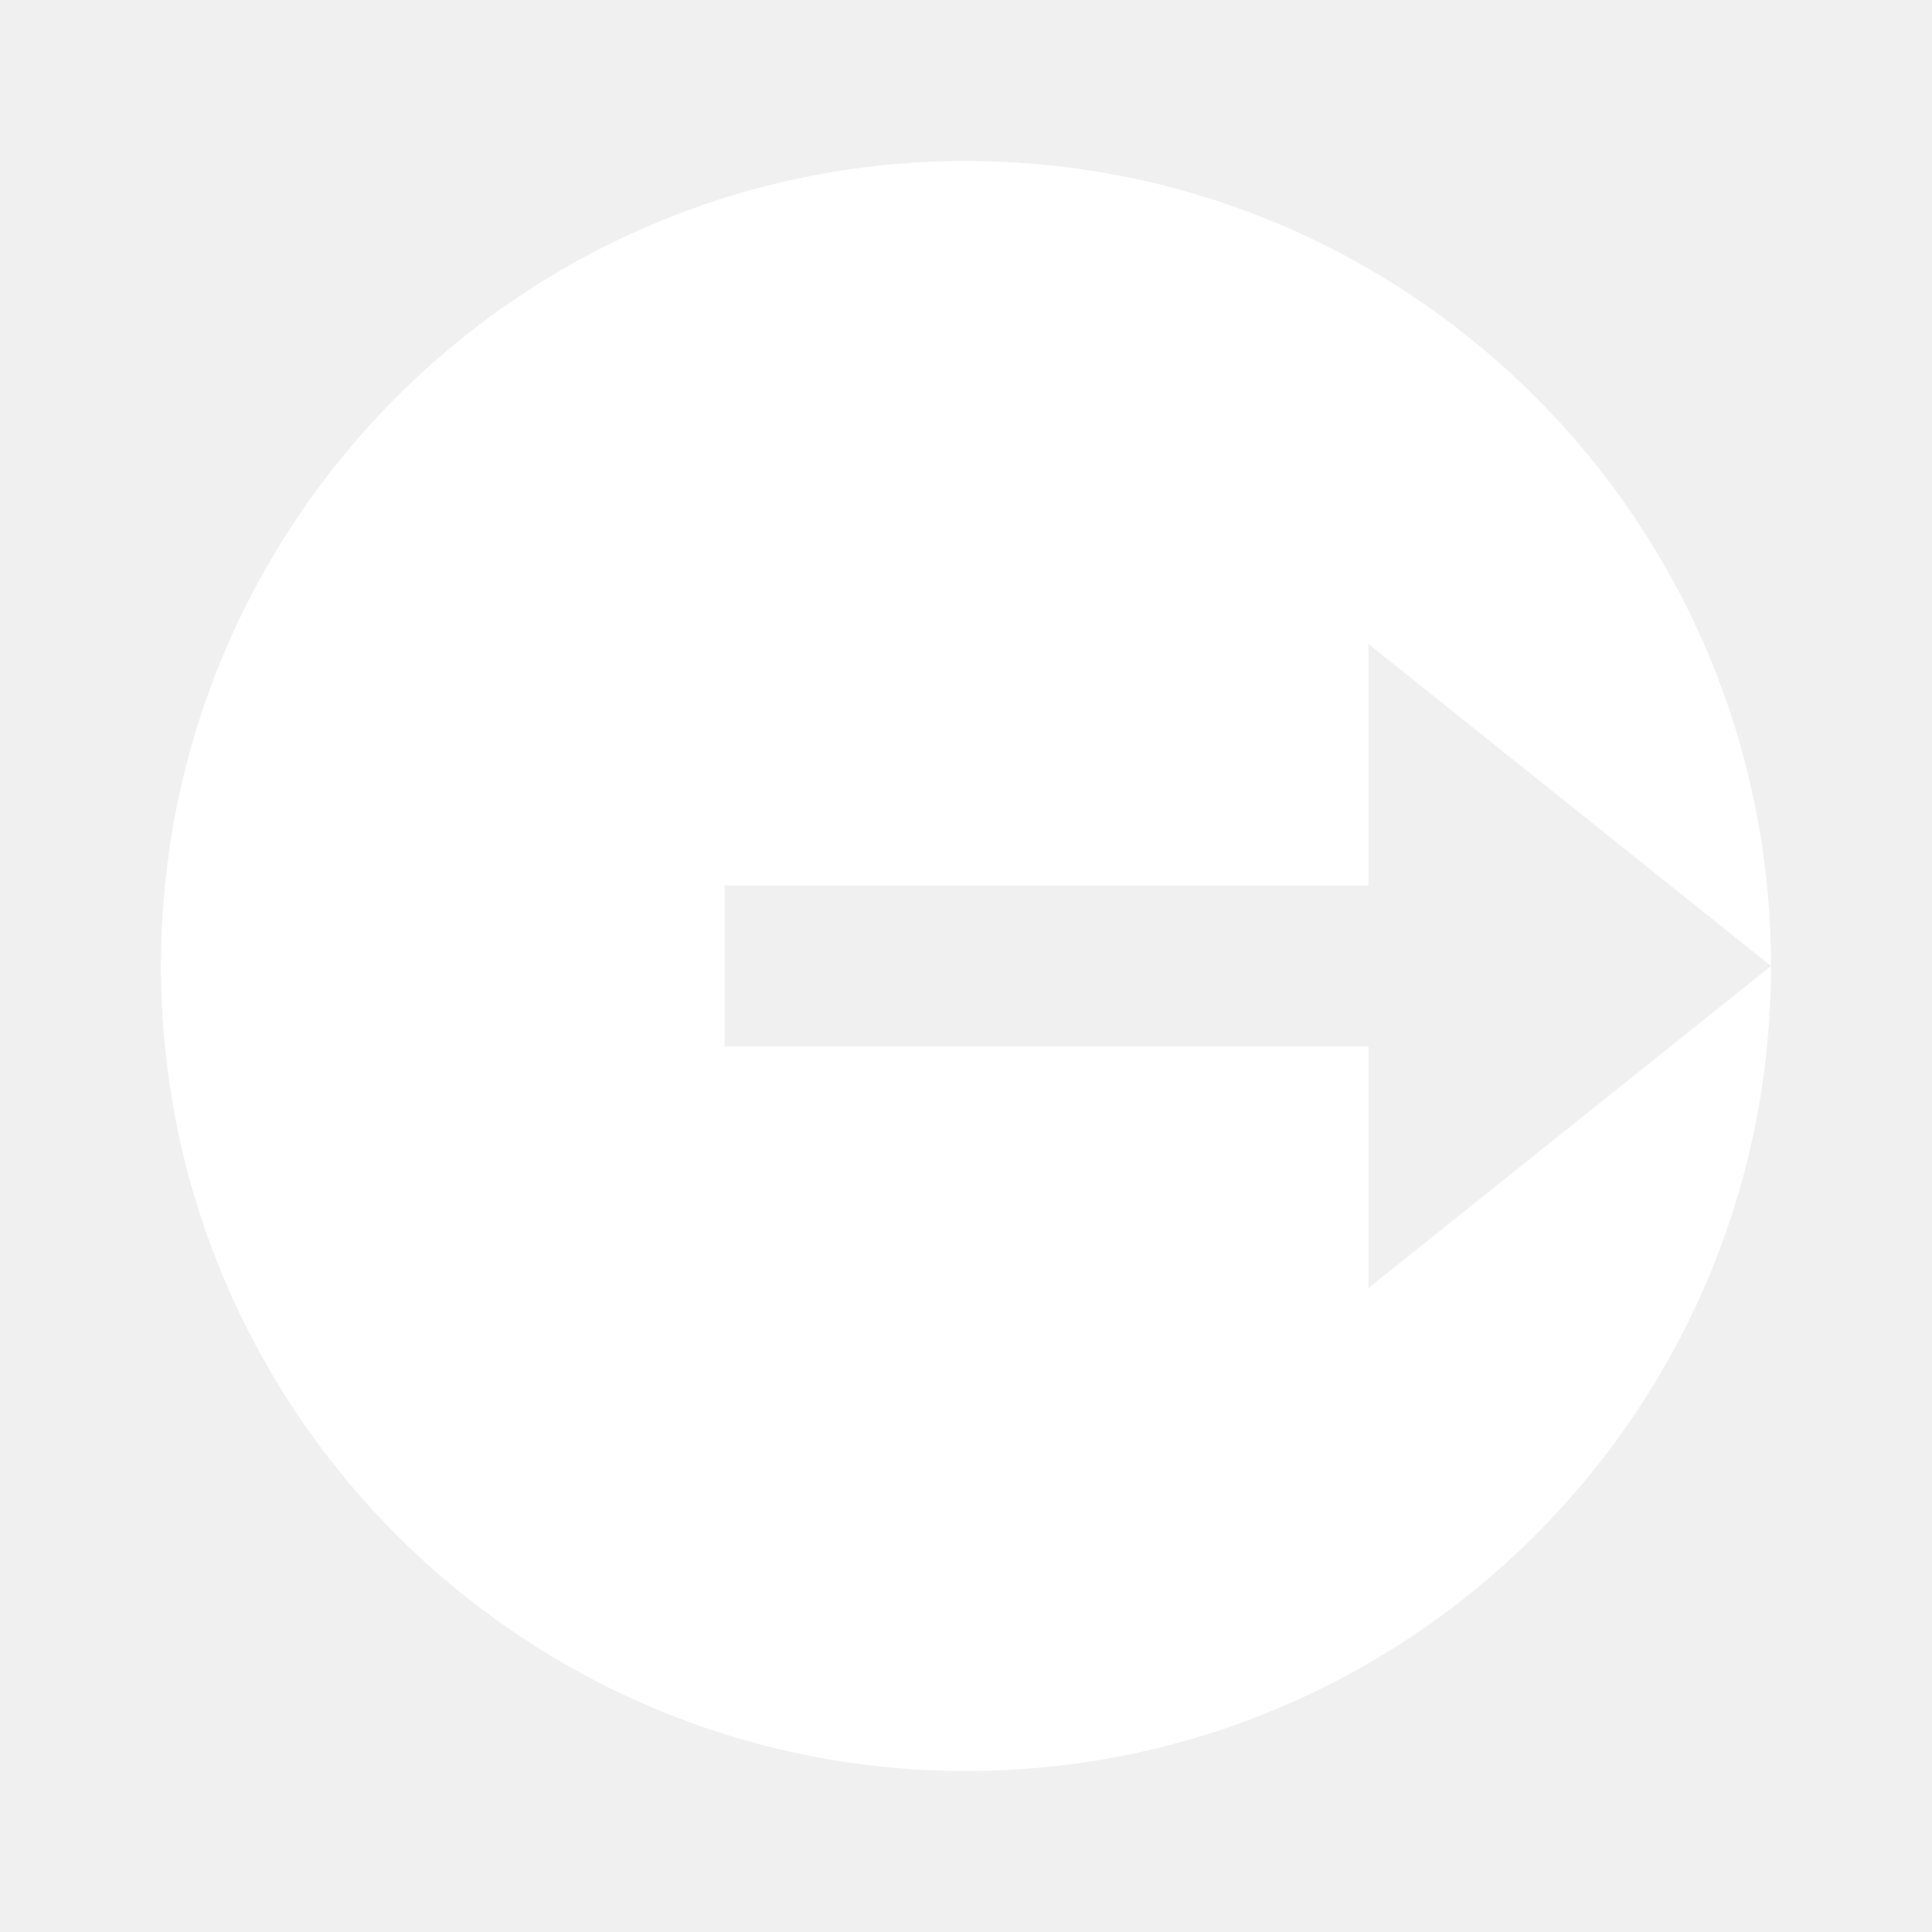
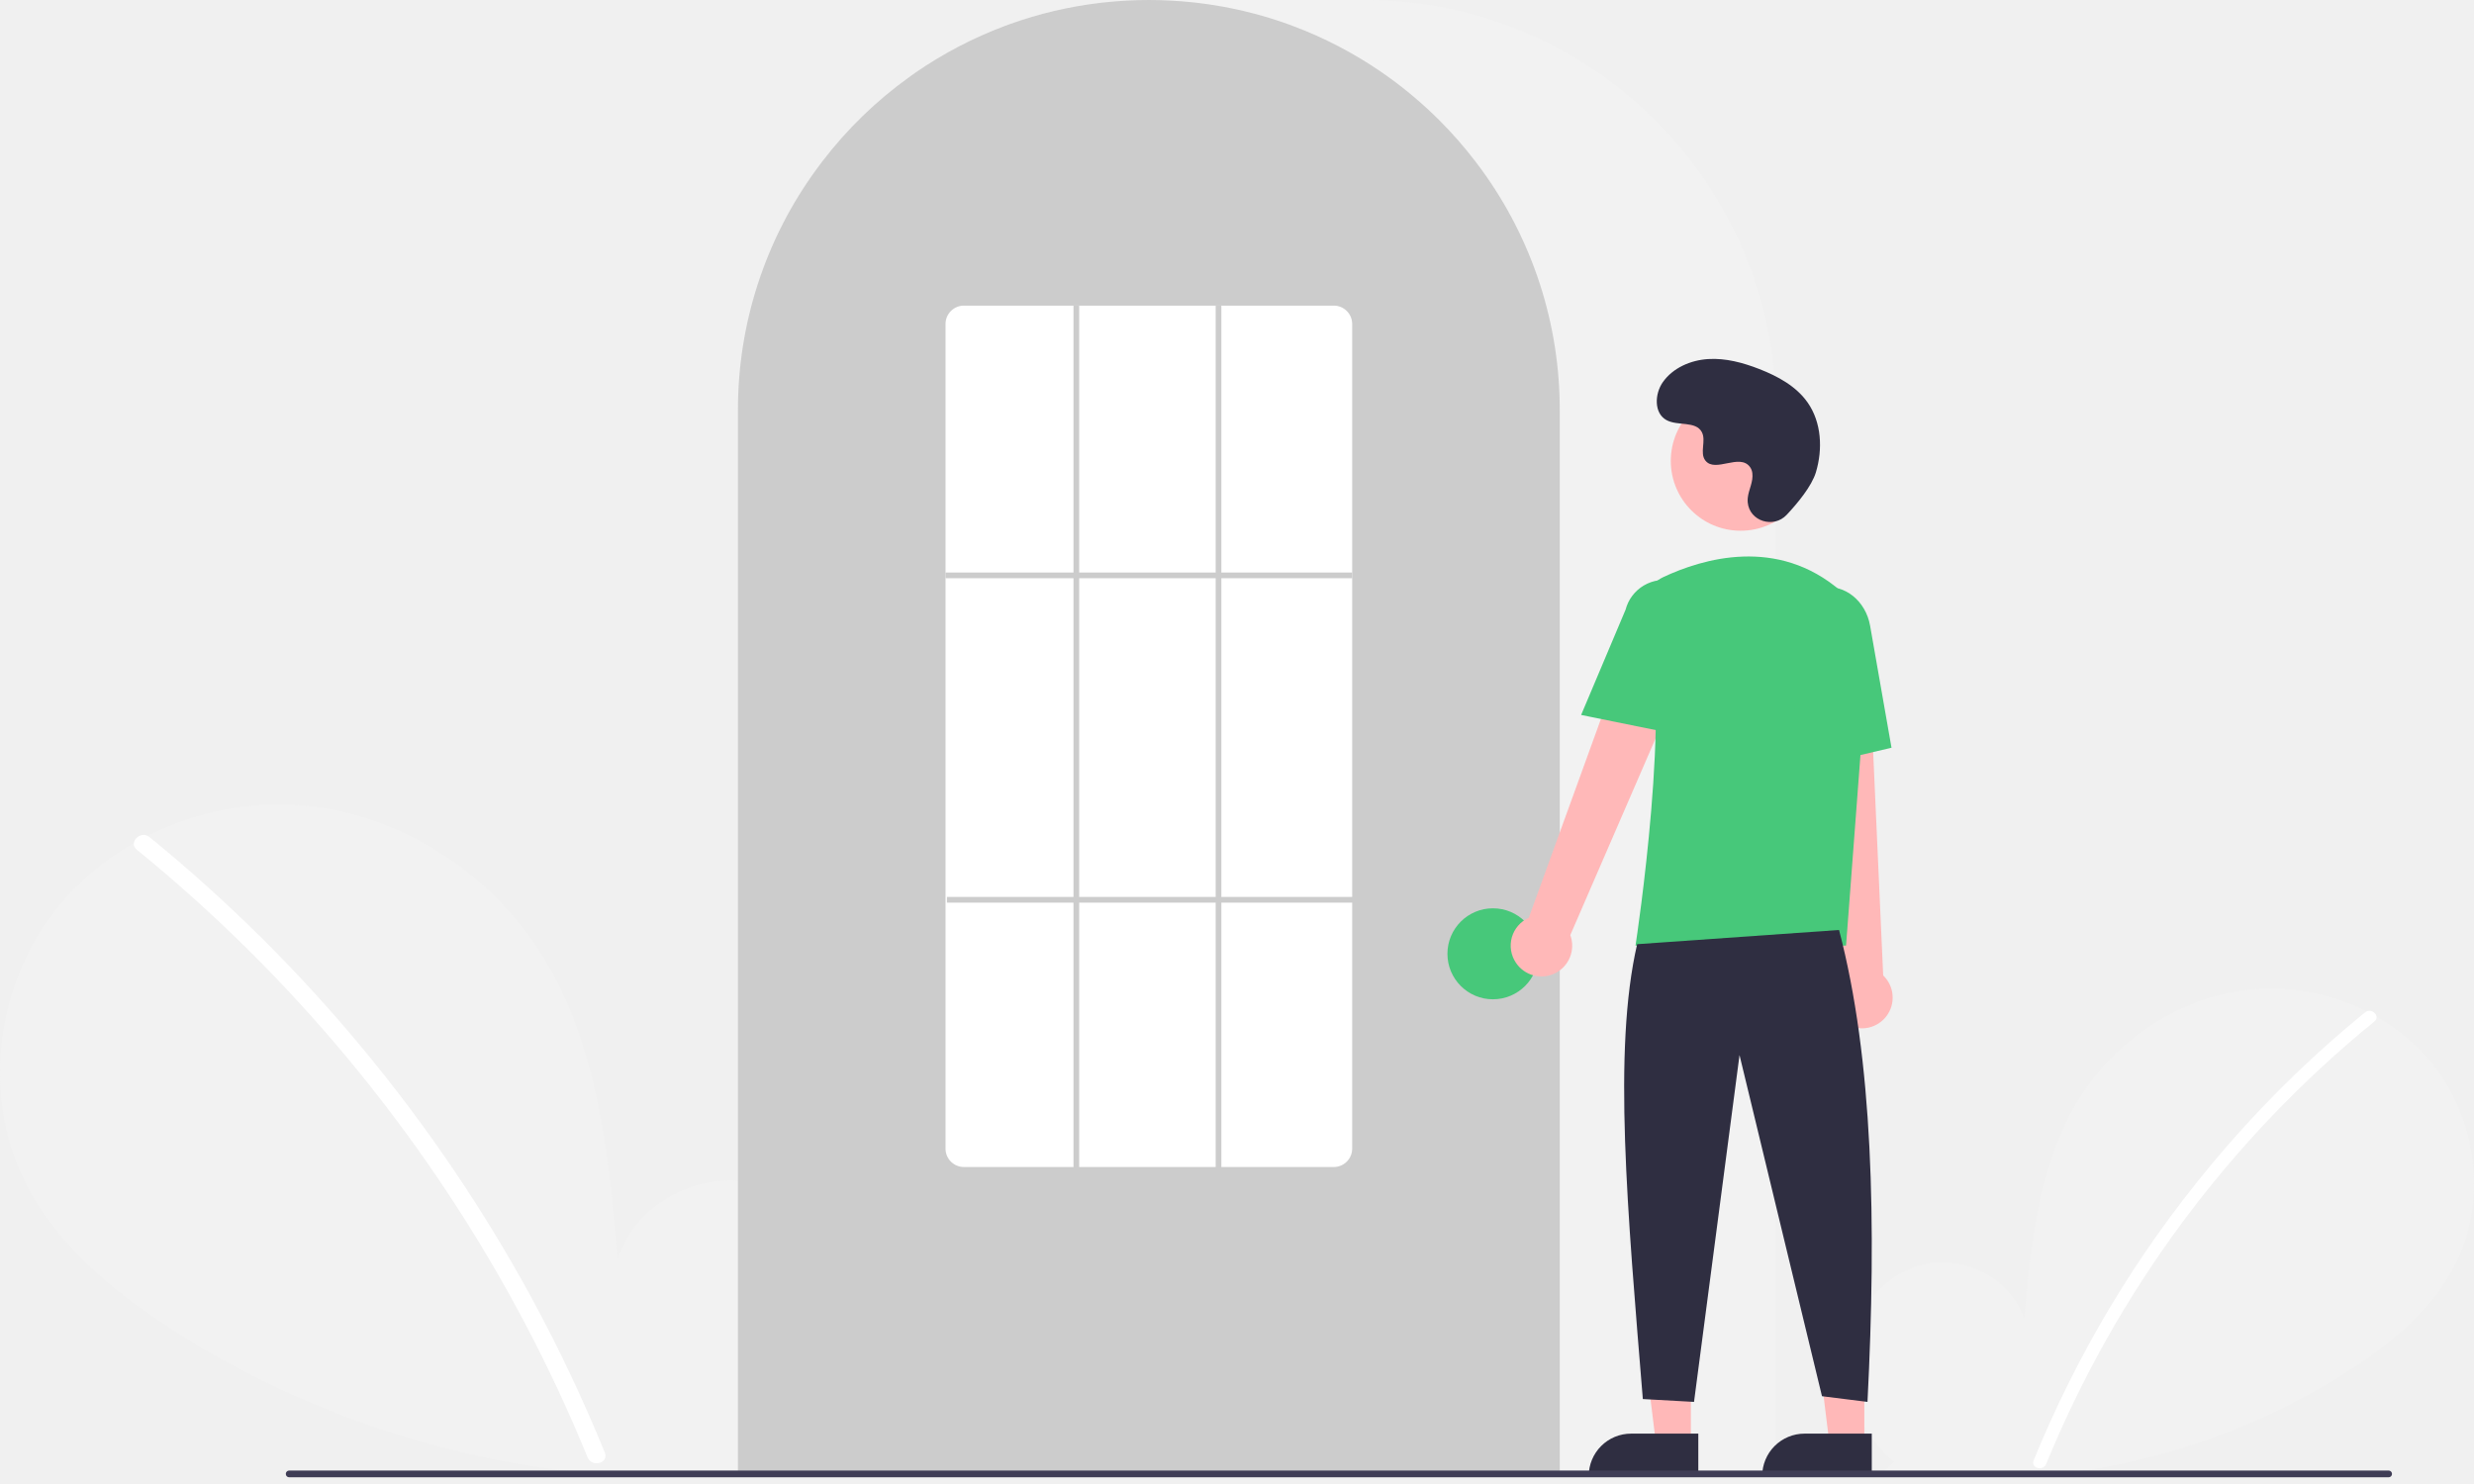
- <svg xmlns="http://www.w3.org/2000/svg" width="24" height="24" viewBox="0 0 24 24" fill="none">
-   <path d="M12 22C6.477 22 2 17.523 2 12C2 6.477 6.477 2 12 2C17.523 2 22 6.477 22 12C22 17.523 17.523 22 12 22ZM17 16L22 12L17 8V11H9V13H17V16Z" fill="white" />
+ <svg xmlns="http://www.w3.org/2000/svg" width="200" height="120" viewBox="0 0 200 120" fill="none">
+   <g clip-path="url(#clip0_687_168)">
+     <path d="M153.125 118.22C150.564 116.056 149.009 112.638 149.417 109.311C149.825 105.984 152.351 102.925 155.628 102.218C158.905 101.512 162.64 103.468 163.636 106.669C164.183 100.497 164.815 94.067 168.096 88.811C171.067 84.052 176.213 80.647 181.79 80.038C187.367 79.429 193.239 81.73 196.717 86.132C200.195 90.533 201.047 96.933 198.611 101.986C196.816 105.709 193.51 108.48 190.046 110.734C178.852 117.956 165.427 120.893 152.24 119.005L153.125 118.22Z" fill="#F2F2F2" />
+     <path d="M191.202 81.857C186.6 85.605 182.378 89.797 178.598 94.373C172.682 101.509 167.894 109.509 164.402 118.096C164.147 118.722 165.164 118.995 165.417 118.375C171.13 104.42 180.251 92.121 191.946 82.601C192.471 82.174 191.723 81.433 191.202 81.857Z" fill="white" />
+     <path d="M64.383 117.632C67.9 114.66 70.036 109.966 69.476 105.396C68.916 100.826 65.446 96.624 60.945 95.654C56.444 94.683 51.314 97.37 49.947 101.767C49.194 93.29 48.327 84.458 43.82 77.239C39.74 70.703 32.672 66.026 25.012 65.189C17.352 64.353 9.287 67.513 4.509 73.559C-0.268 79.605 -1.438 88.394 1.908 95.335C4.373 100.449 8.914 104.254 13.672 107.35C28.851 117.227 47.681 121.347 65.598 118.71" fill="#F2F2F2" />
+     <path d="M12.084 67.688C18.405 72.836 24.203 78.594 29.395 84.878C34.589 91.156 39.161 97.922 43.047 105.083C45.22 109.099 47.171 113.232 48.893 117.461C49.245 118.321 47.847 118.696 47.5 117.845C44.45 110.389 40.677 103.249 36.234 96.529C31.812 89.833 26.752 83.581 21.124 77.862C17.94 74.629 14.582 71.574 11.062 68.71C10.341 68.122 11.369 67.105 12.084 67.688L12.084 67.688Z" fill="white" />
+     <path d="M143.563 119.31H59.655V33.218C59.655 14.902 74.557 0 92.874 0H110.345C128.662 0 143.563 14.902 143.563 33.218V119.31Z" fill="#F2F2F2" />
+     <path d="M126.092 119.31H59.655V33.218C59.637 26.2 61.859 19.359 65.999 13.691C66.152 13.483 66.304 13.278 66.461 13.075C68.463 10.448 70.846 8.136 73.531 6.212C73.683 6.102 73.835 5.994 73.989 5.885C76.236 4.331 78.666 3.06 81.224 2.102C81.376 2.044 81.531 1.986 81.686 1.931C83.999 1.105 86.398 0.54 88.837 0.245C88.988 0.224 89.143 0.208 89.299 0.192C91.675 -0.063 94.073 -0.063 96.449 0.192C96.604 0.208 96.759 0.224 96.912 0.245C99.351 0.54 101.749 1.105 104.062 1.931C104.217 1.986 104.371 2.044 104.524 2.102C107.05 3.048 109.452 4.3 111.675 5.829C111.829 5.936 111.984 6.044 112.136 6.152C113.641 7.227 115.054 8.423 116.362 9.73C117.411 10.779 118.388 11.896 119.287 13.075C119.444 13.278 119.596 13.483 119.748 13.691C123.888 19.358 126.11 26.2 126.092 33.218V119.31Z" fill="#CCCCCC" />
+     <path d="M120.69 80.805C122.721 80.805 124.368 79.158 124.368 77.126C124.368 75.095 122.721 73.448 120.69 73.448C118.658 73.448 117.012 75.095 117.012 77.126C117.012 79.158 118.658 80.805 120.69 80.805Z" fill="#47C87A" />
+     <path d="M136.69 116.732H133.871L132.53 105.861L136.69 105.861L136.69 116.732Z" fill="#FFB8B8" />
+     <path d="M131.858 115.927H137.293V119.349H128.436C128.436 118.899 128.524 118.454 128.696 118.039C128.868 117.624 129.12 117.247 129.438 116.929C129.756 116.611 130.133 116.359 130.548 116.187C130.963 116.015 131.408 115.927 131.858 115.927V115.927Z" fill="#2F2E41" />
+     <path d="M150.713 116.732H147.894L146.553 105.861L150.713 105.861L150.713 116.732Z" fill="#FFB8B8" />
+     <path d="M145.881 115.927H151.316V119.349H142.458C142.458 118.899 142.547 118.454 142.719 118.039C142.891 117.624 143.143 117.247 143.461 116.929C143.779 116.611 144.156 116.359 144.571 116.187C144.986 116.015 145.431 115.927 145.881 115.927V115.927Z" fill="#2F2E41" />
+     <path d="M122.551 77.855C122.348 77.556 122.214 77.217 122.156 76.86C122.099 76.504 122.121 76.139 122.219 75.792C122.318 75.445 122.492 75.123 122.729 74.851C122.965 74.578 123.258 74.36 123.588 74.213L133.169 47.807L137.883 50.38L126.944 75.614C127.154 76.184 127.148 76.812 126.927 77.378C126.706 77.944 126.284 78.41 125.743 78.686C125.201 78.962 124.577 79.03 123.989 78.877C123.401 78.724 122.889 78.36 122.551 77.855V77.855Z" fill="#FFB8B8" />
+     <path d="M149.273 82.817C148.959 82.637 148.689 82.391 148.482 82.096C148.274 81.801 148.133 81.464 148.07 81.108C148.006 80.753 148.022 80.388 148.115 80.039C148.208 79.69 148.376 79.366 148.608 79.089L145.64 51.156L151.005 51.401L152.238 78.877C152.677 79.297 152.947 79.864 152.996 80.47C153.046 81.076 152.871 81.678 152.505 82.164C152.14 82.65 151.609 82.984 151.013 83.105C150.417 83.225 149.798 83.123 149.273 82.817V82.817Z" fill="#FFB8B8" />
+     <path d="M140.714 42.916C143.832 42.916 146.36 40.388 146.36 37.27C146.36 34.151 143.832 31.623 140.714 31.623C137.596 31.623 135.068 34.151 135.068 37.27C135.068 40.388 137.596 42.916 140.714 42.916Z" fill="#FFB8B8" />
+     <path d="M149.237 76.464H132.214L132.235 76.332C132.265 76.134 135.269 56.461 133.054 50.025C132.831 49.392 132.851 48.7 133.109 48.081C133.366 47.462 133.844 46.96 134.449 46.672H134.449C137.615 45.181 143.692 43.345 148.821 47.801C149.576 48.467 150.166 49.3 150.543 50.233C150.92 51.167 151.075 52.175 150.996 53.179L149.237 76.464Z" fill="#47C87A" />
+     <path d="M135.484 59.368L127.82 57.813L131.413 49.3C131.628 48.476 132.161 47.77 132.895 47.339C133.63 46.907 134.506 46.784 135.331 46.997C136.156 47.21 136.862 47.741 137.296 48.475C137.73 49.208 137.855 50.084 137.644 50.909L135.484 59.368Z" fill="#47C87A" />
+     <path d="M145.299 62.255L144.838 51.694C144.489 49.708 145.625 47.831 147.373 47.525C149.121 47.219 150.829 48.596 151.18 50.596L152.911 60.464L145.299 62.255Z" fill="#47C87A" />
+     <path d="M148.67 75.2C151.409 85.631 151.708 98.894 150.969 113.361L147.291 112.901L140.624 85.315L136.946 113.361L132.808 113.131C131.572 97.951 130.368 84.92 132.348 76.349L148.67 75.2Z" fill="#2F2E41" />
+     <path d="M144.434 41.633C143.381 42.755 141.425 42.153 141.287 40.62C141.277 40.501 141.277 40.381 141.29 40.262C141.361 39.583 141.753 38.967 141.659 38.25C141.638 38.072 141.571 37.902 141.466 37.756C140.626 36.632 138.656 38.259 137.864 37.241C137.378 36.617 137.949 35.635 137.576 34.938C137.084 34.017 135.627 34.471 134.713 33.967C133.697 33.407 133.758 31.847 134.427 30.898C135.243 29.741 136.674 29.123 138.087 29.034C139.501 28.945 140.904 29.327 142.224 29.841C143.723 30.426 145.209 31.233 146.132 32.551C147.254 34.154 147.362 36.309 146.801 38.184C146.459 39.324 145.294 40.717 144.434 41.633Z" fill="#2F2E41" />
+     <path d="M193.099 119.458H23.376C23.304 119.458 23.235 119.429 23.183 119.378C23.132 119.327 23.104 119.257 23.104 119.185C23.104 119.112 23.132 119.043 23.183 118.991C23.235 118.94 23.304 118.911 23.376 118.911H193.099C193.172 118.911 193.241 118.94 193.292 118.991C193.343 119.043 193.372 119.112 193.372 119.185C193.372 119.257 193.343 119.327 193.292 119.378C193.241 119.429 193.172 119.458 193.099 119.458V119.458Z" fill="#3F3D56" />
+     <path d="M107.816 94.368H77.931C77.538 94.37 77.159 94.216 76.879 93.939C76.599 93.663 76.44 93.287 76.437 92.893V26.188C76.44 25.794 76.599 25.418 76.879 25.141C77.159 24.865 77.538 24.71 77.931 24.713H107.816C108.21 24.71 108.588 24.865 108.868 25.141C109.149 25.418 109.308 25.794 109.311 26.188V92.893C109.308 93.287 109.149 93.663 108.868 93.939C108.588 94.216 108.21 94.37 107.816 94.368V94.368Z" fill="white" />
+     <path d="M109.311 46.296H76.437V46.756H109.311V46.296Z" fill="#CCCCCC" />
+     <path d="M109.425 72.529H76.552V72.989H109.425V72.529Z" fill="#CCCCCC" />
+     <path d="M87.242 24.713H86.782V94.598H87.242V24.713Z" fill="#CCCCCC" />
+     <path d="M98.736 24.713H98.276V94.598H98.736V24.713Z" fill="#CCCCCC" />
+   </g>
+   <defs>
+     <clipPath id="clip0_687_168">
+       <rect width="200" height="119.572" fill="white" />
+     </clipPath>
+   </defs>
</svg>
